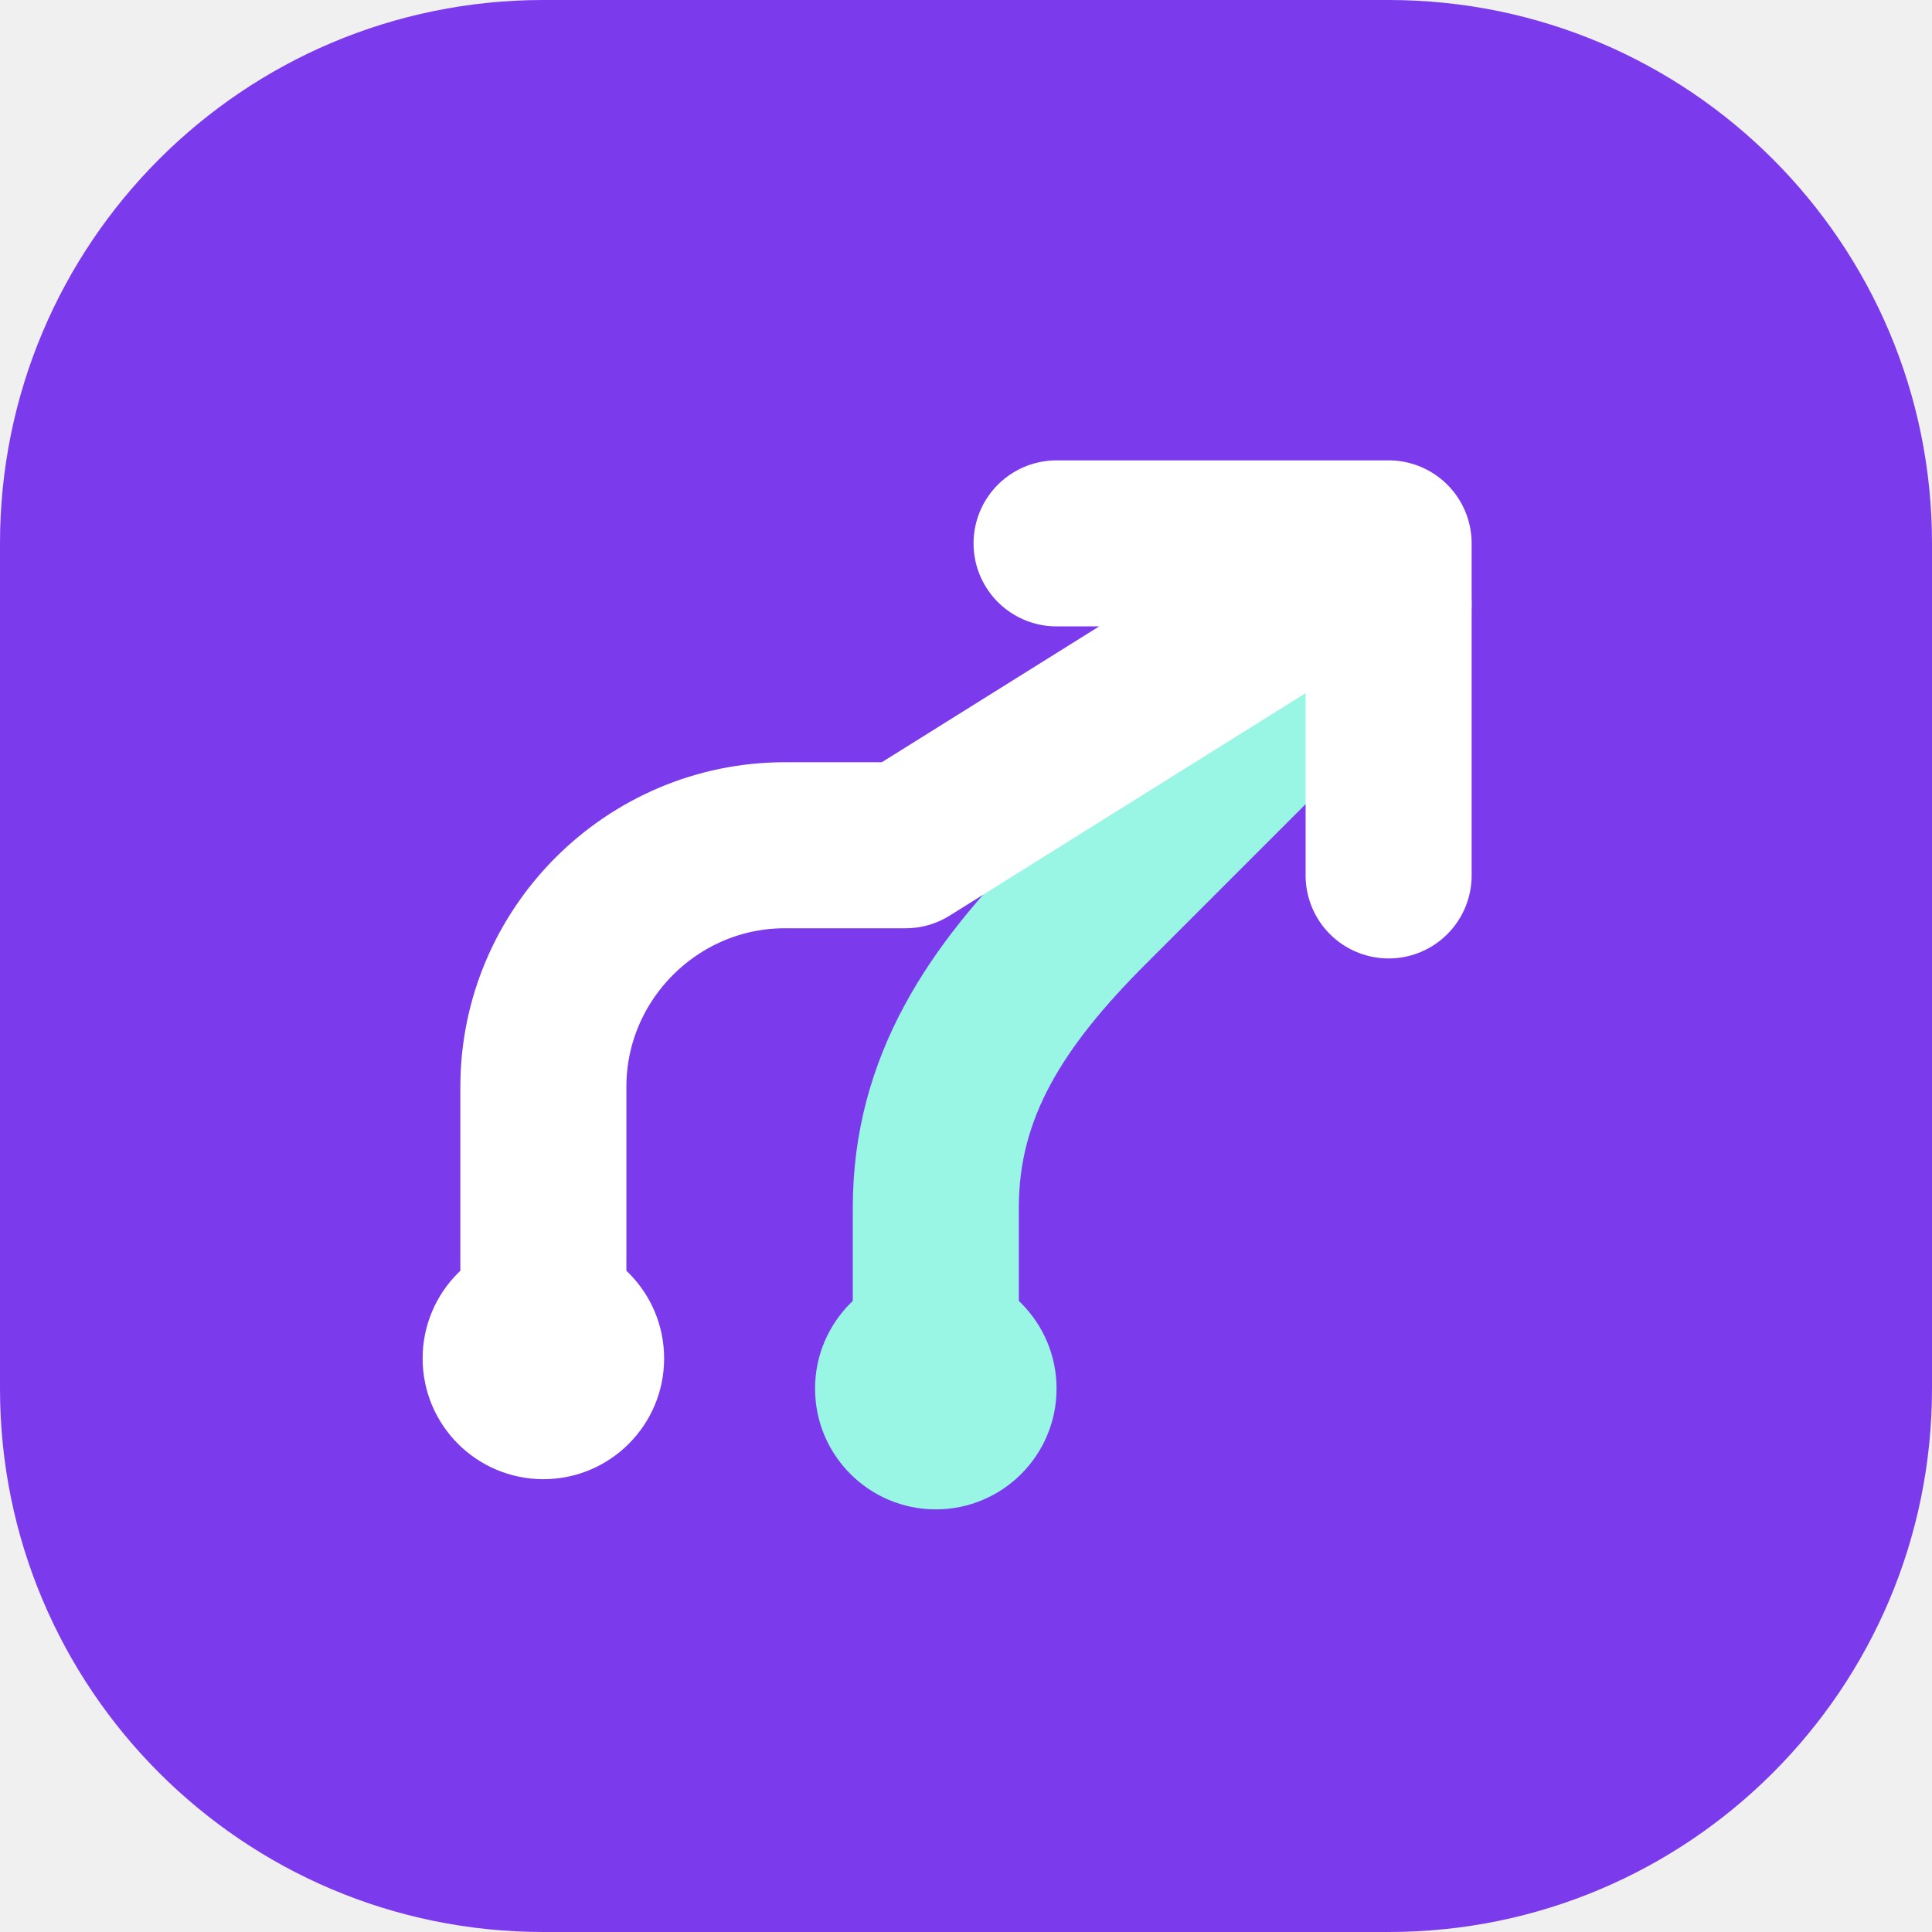
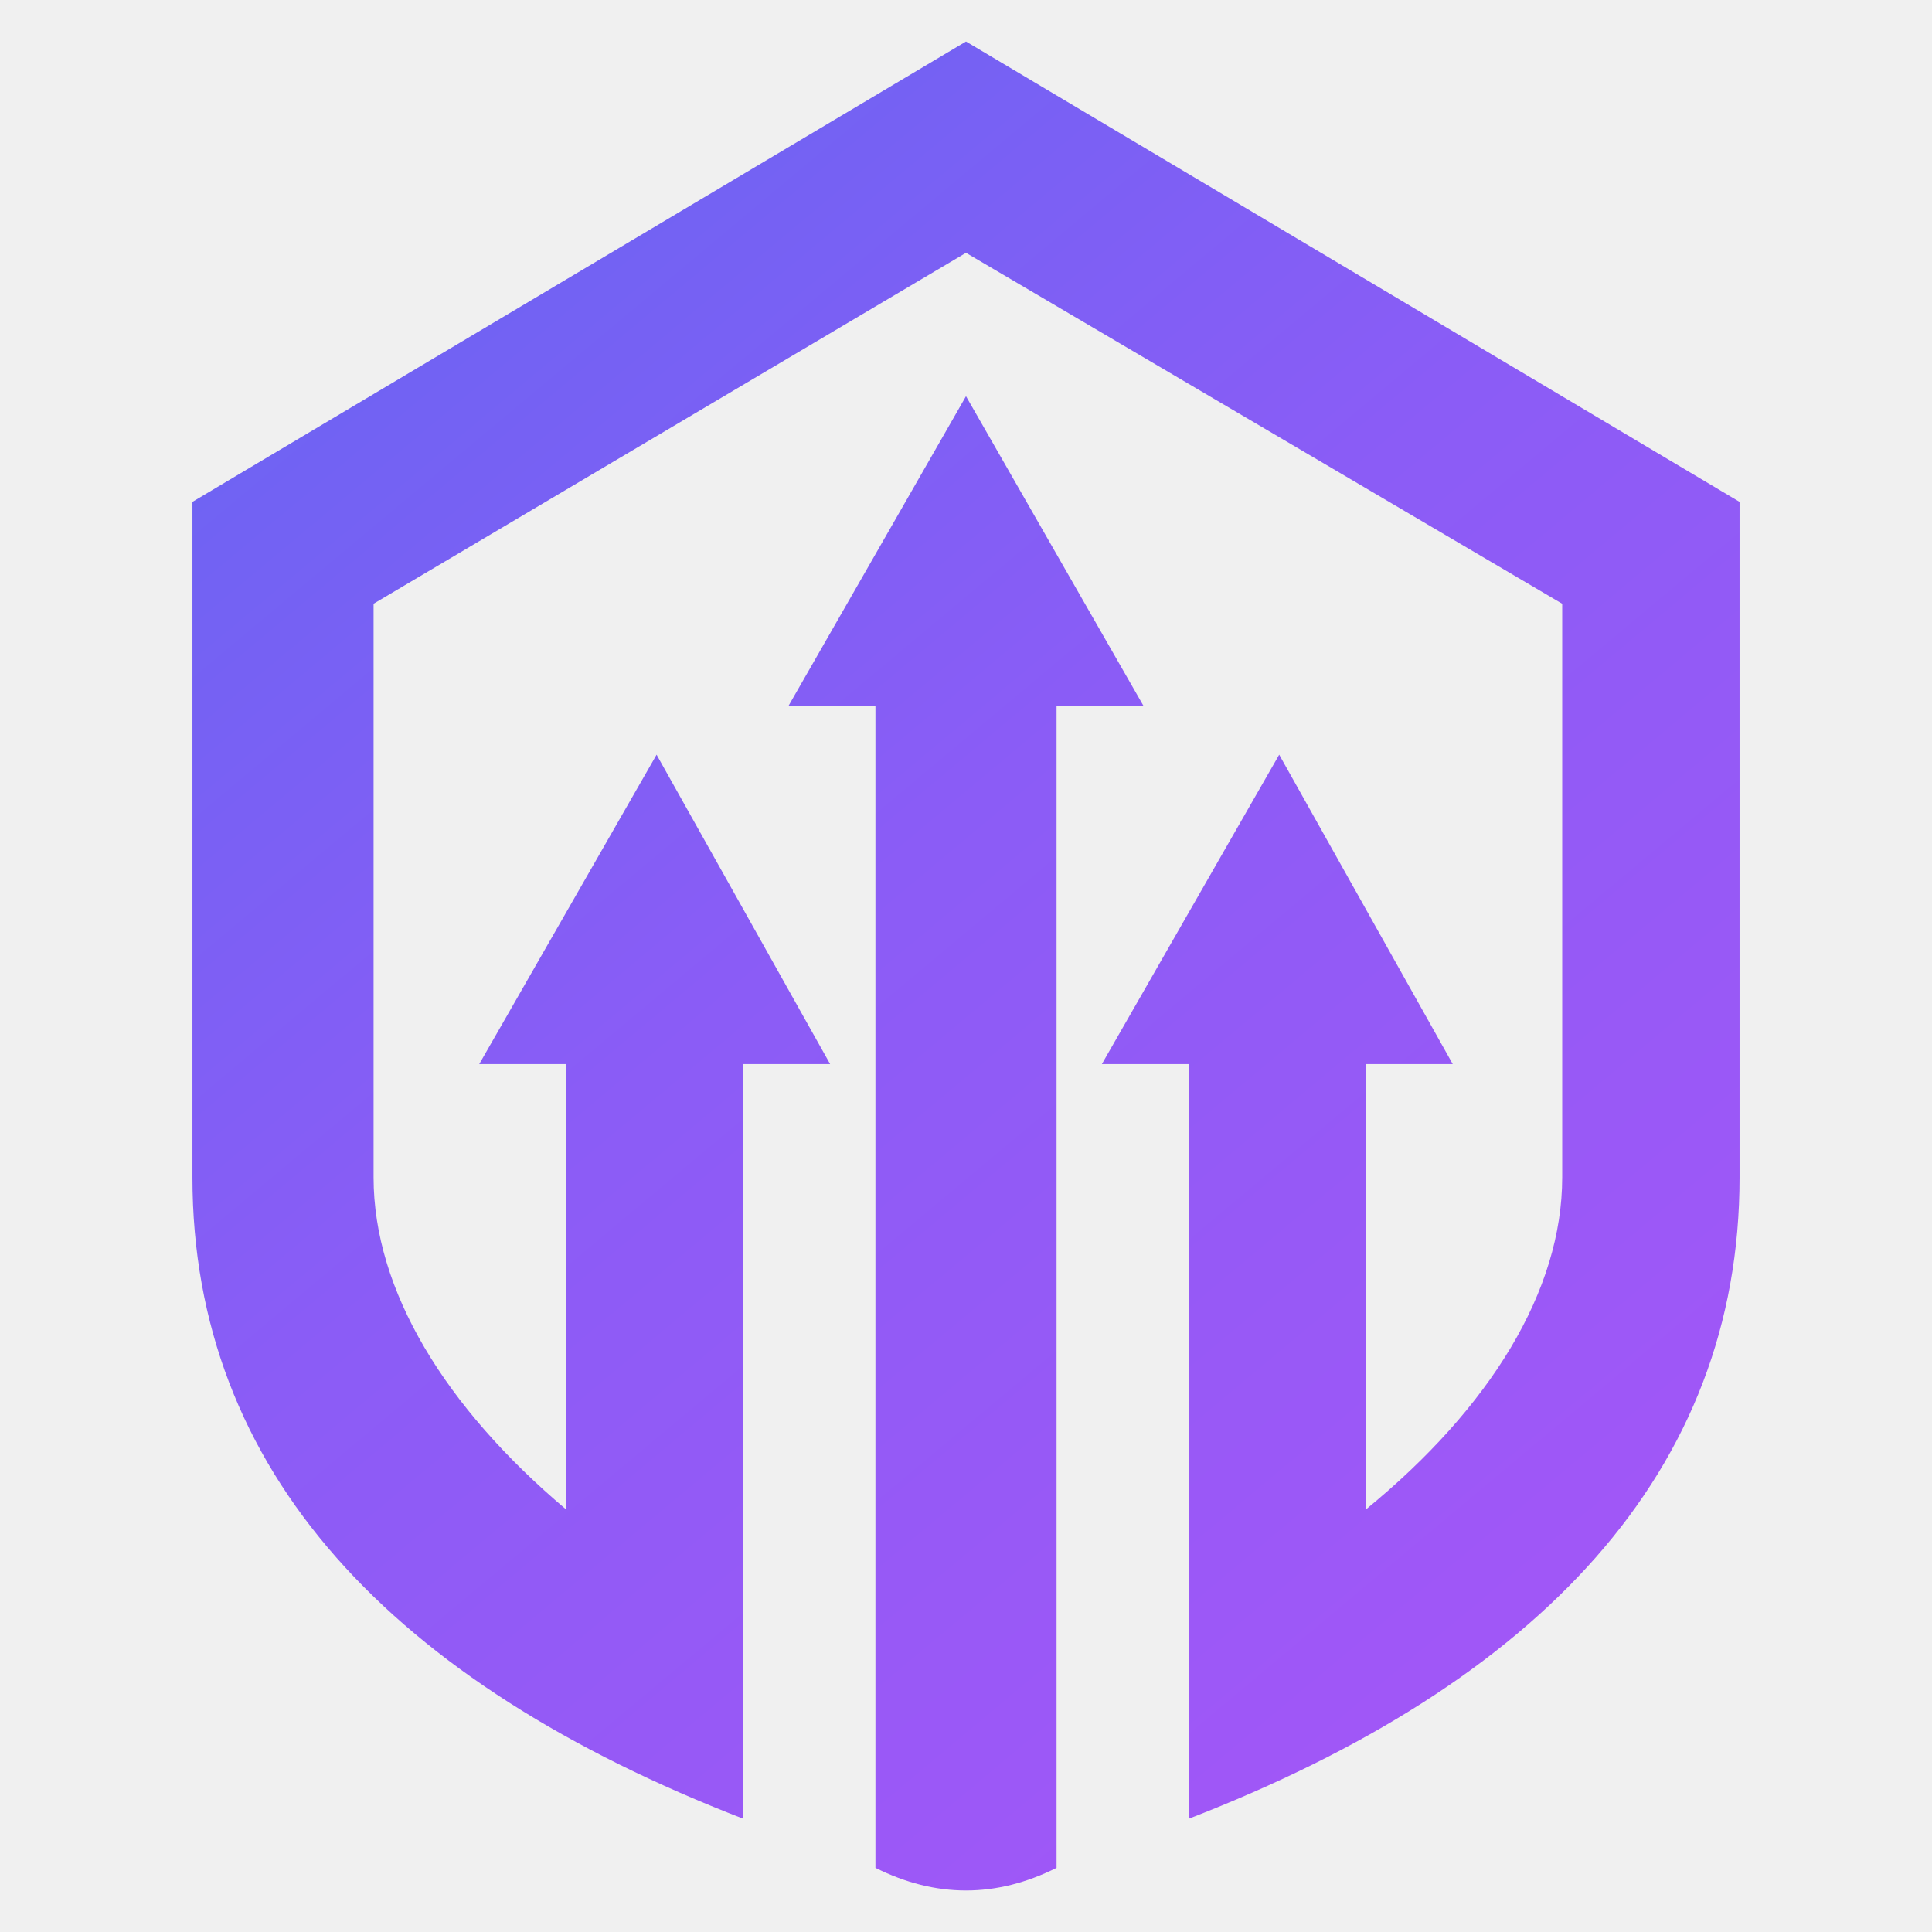
- <svg xmlns="http://www.w3.org/2000/svg" viewBox="0 0 64 64" fill="none">
-   <rect width="64" height="64" rx="18" fill="#7C3AED" />
-   <path d="M31 46V40C31 36 33 33 36 30L46 20" stroke="#99F6E4" stroke-width="5.5" stroke-linecap="round" stroke-linejoin="round" />
-   <path d="M18 45V36C18 31.6 21.6 28 26 28H30L46 18M35 18H46V29" stroke="white" stroke-width="5.5" stroke-linecap="round" stroke-linejoin="round" />
-   <circle cx="18" cy="45" r="4" fill="white" />
-   <circle cx="31" cy="46" r="4" fill="#99F6E4" />
+ <svg xmlns="http://www.w3.org/2000/svg" viewBox="0 0 512 512" fill="none">
+   <defs>
+     <linearGradient id="careerhub-gradient" x1="51" y1="11" x2="461" y2="501" gradientUnits="userSpaceOnUse">
+       <stop stop-color="#6366F1" />
+       <stop offset=".45" stop-color="#8B5CF6" />
+       <stop offset="1" stop-color="#A855F7" />
+     </linearGradient>
+   </defs>
+   <g fill="url(#careerhub-gradient)">
+     <path d="M256 11 51 133v179c0 78 53 134 146 170V282h23l-46-82-47 82h23v118c-32-27-51-58-51-88V160l157-93 158 93v152c0 30-19 61-52 88V282h23l-46-82-47 82h23v200c93-36 146-92 146-170V133L256 11Z" />
+     <path d="m256 105 47 82h-23v308q-24 12-48 0V187h-23l47-82Z" />
+   </g>
</svg>
